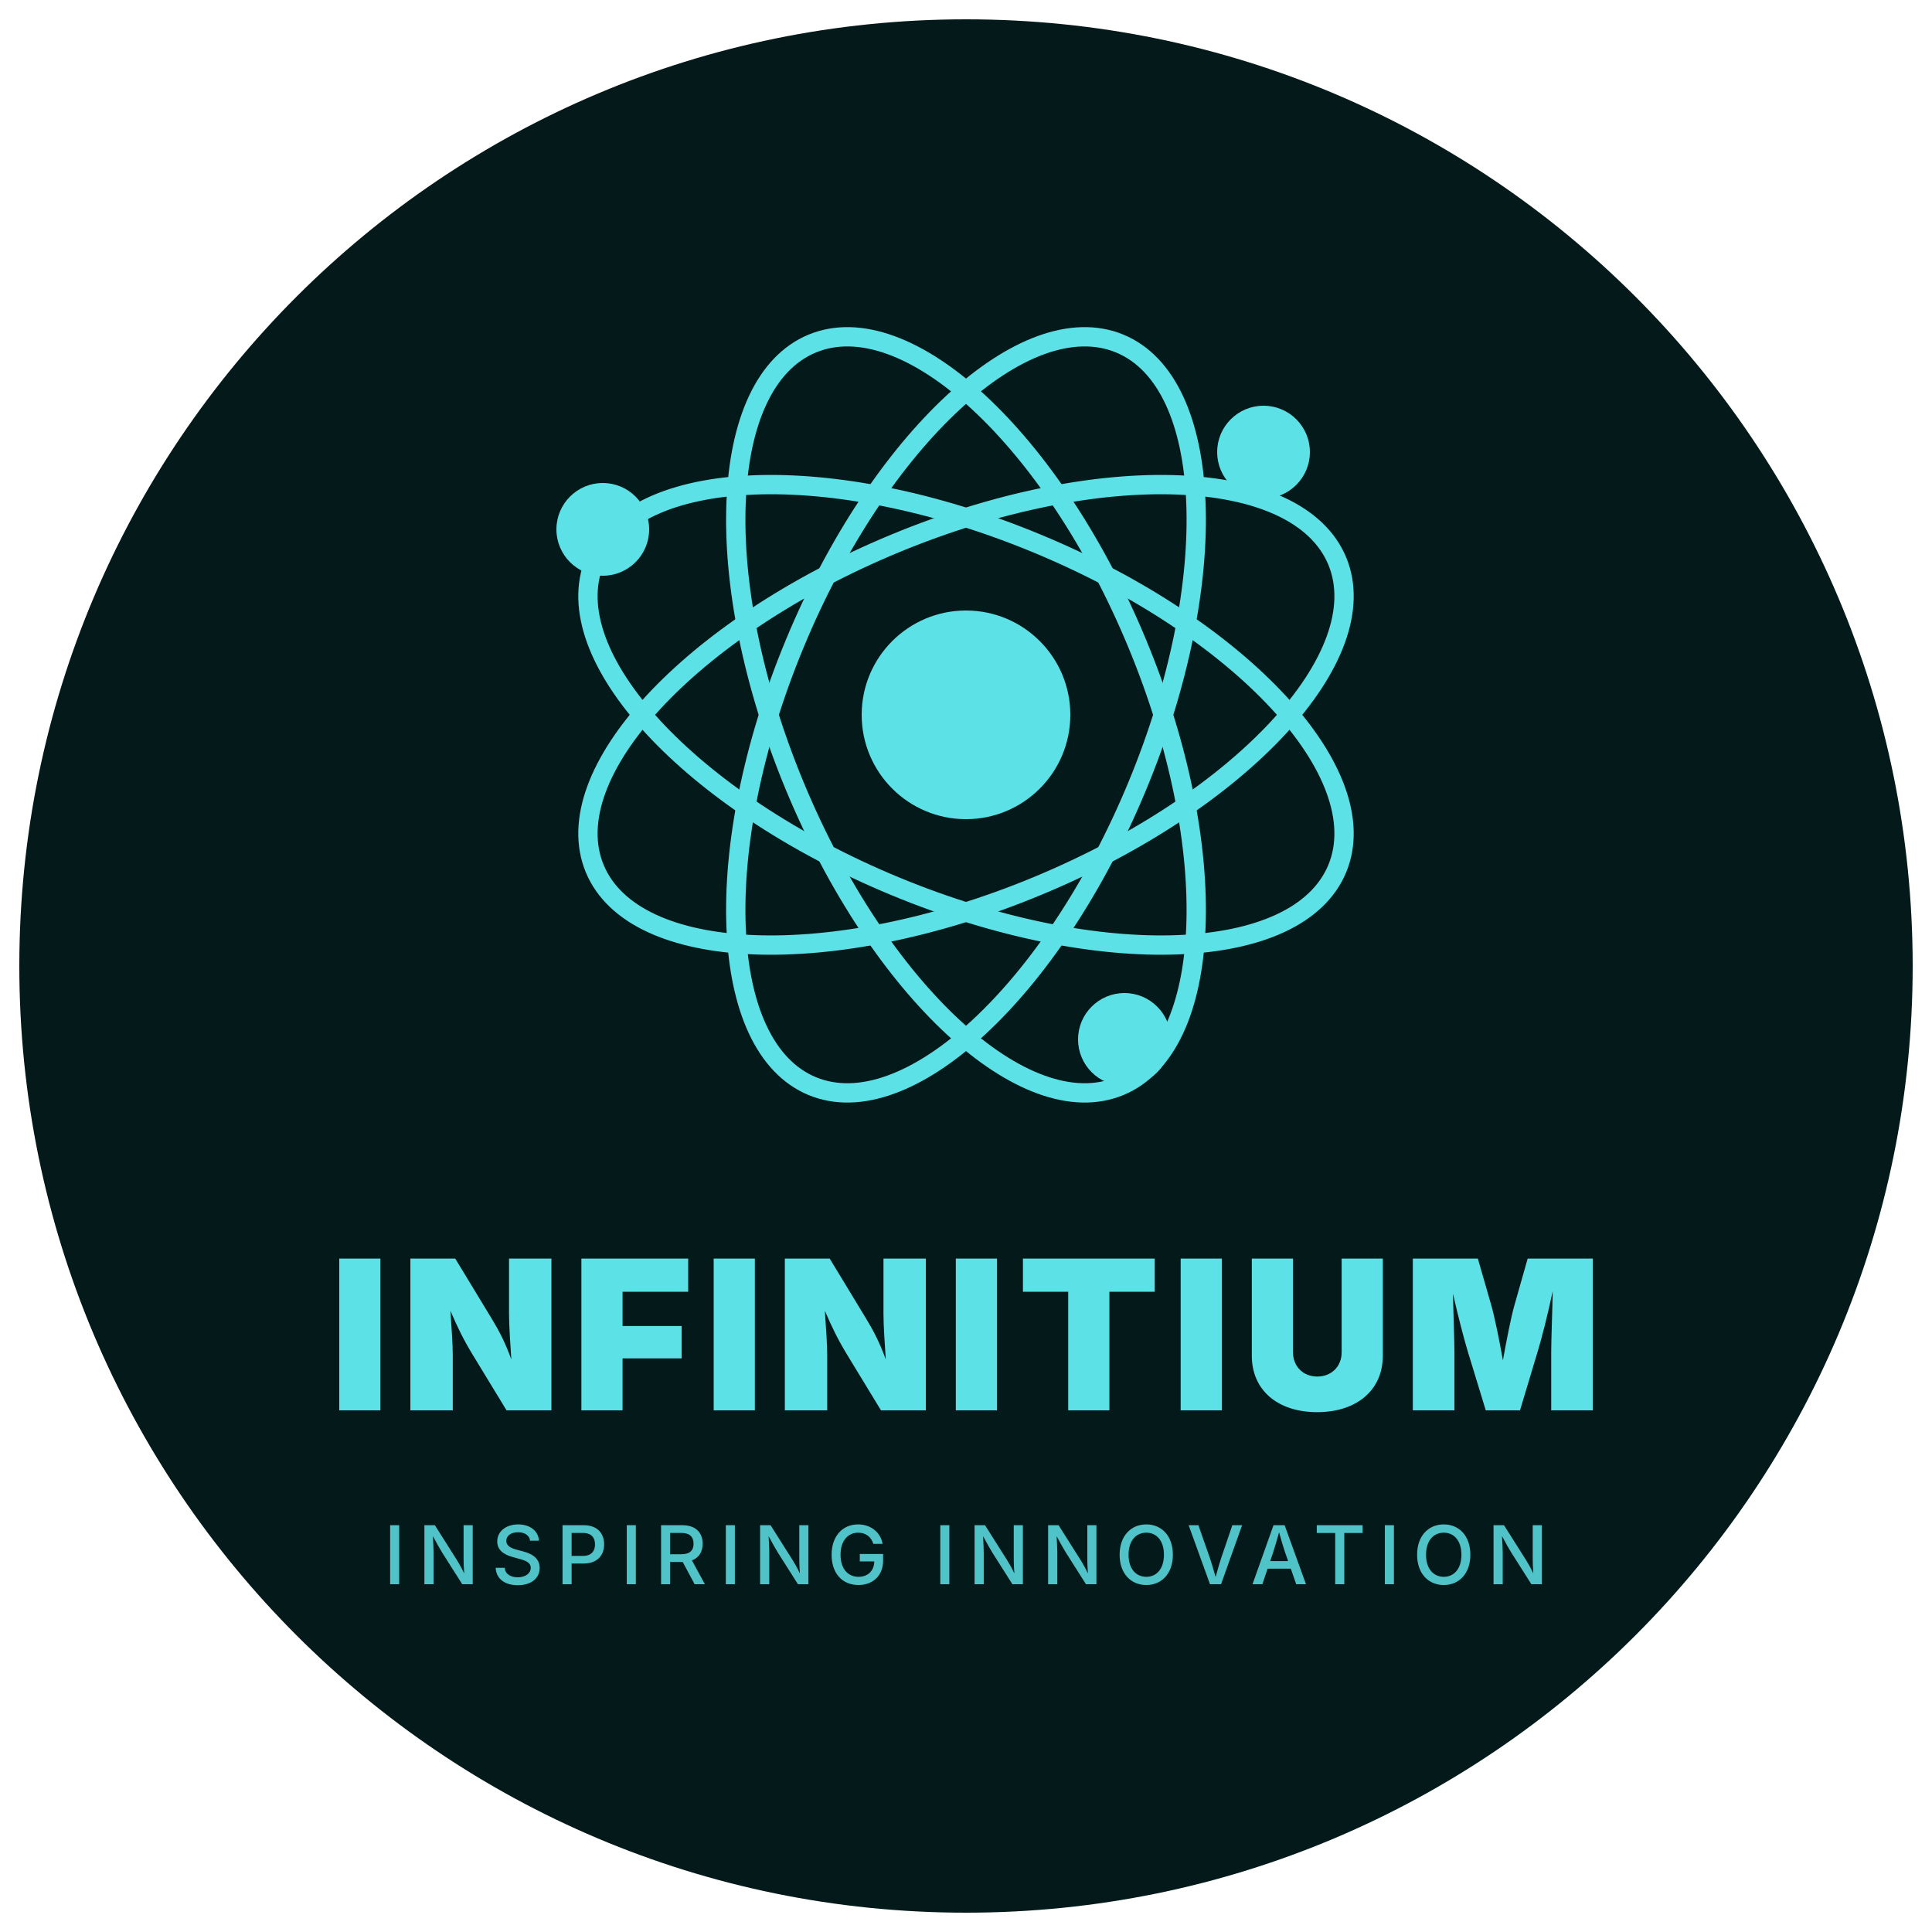
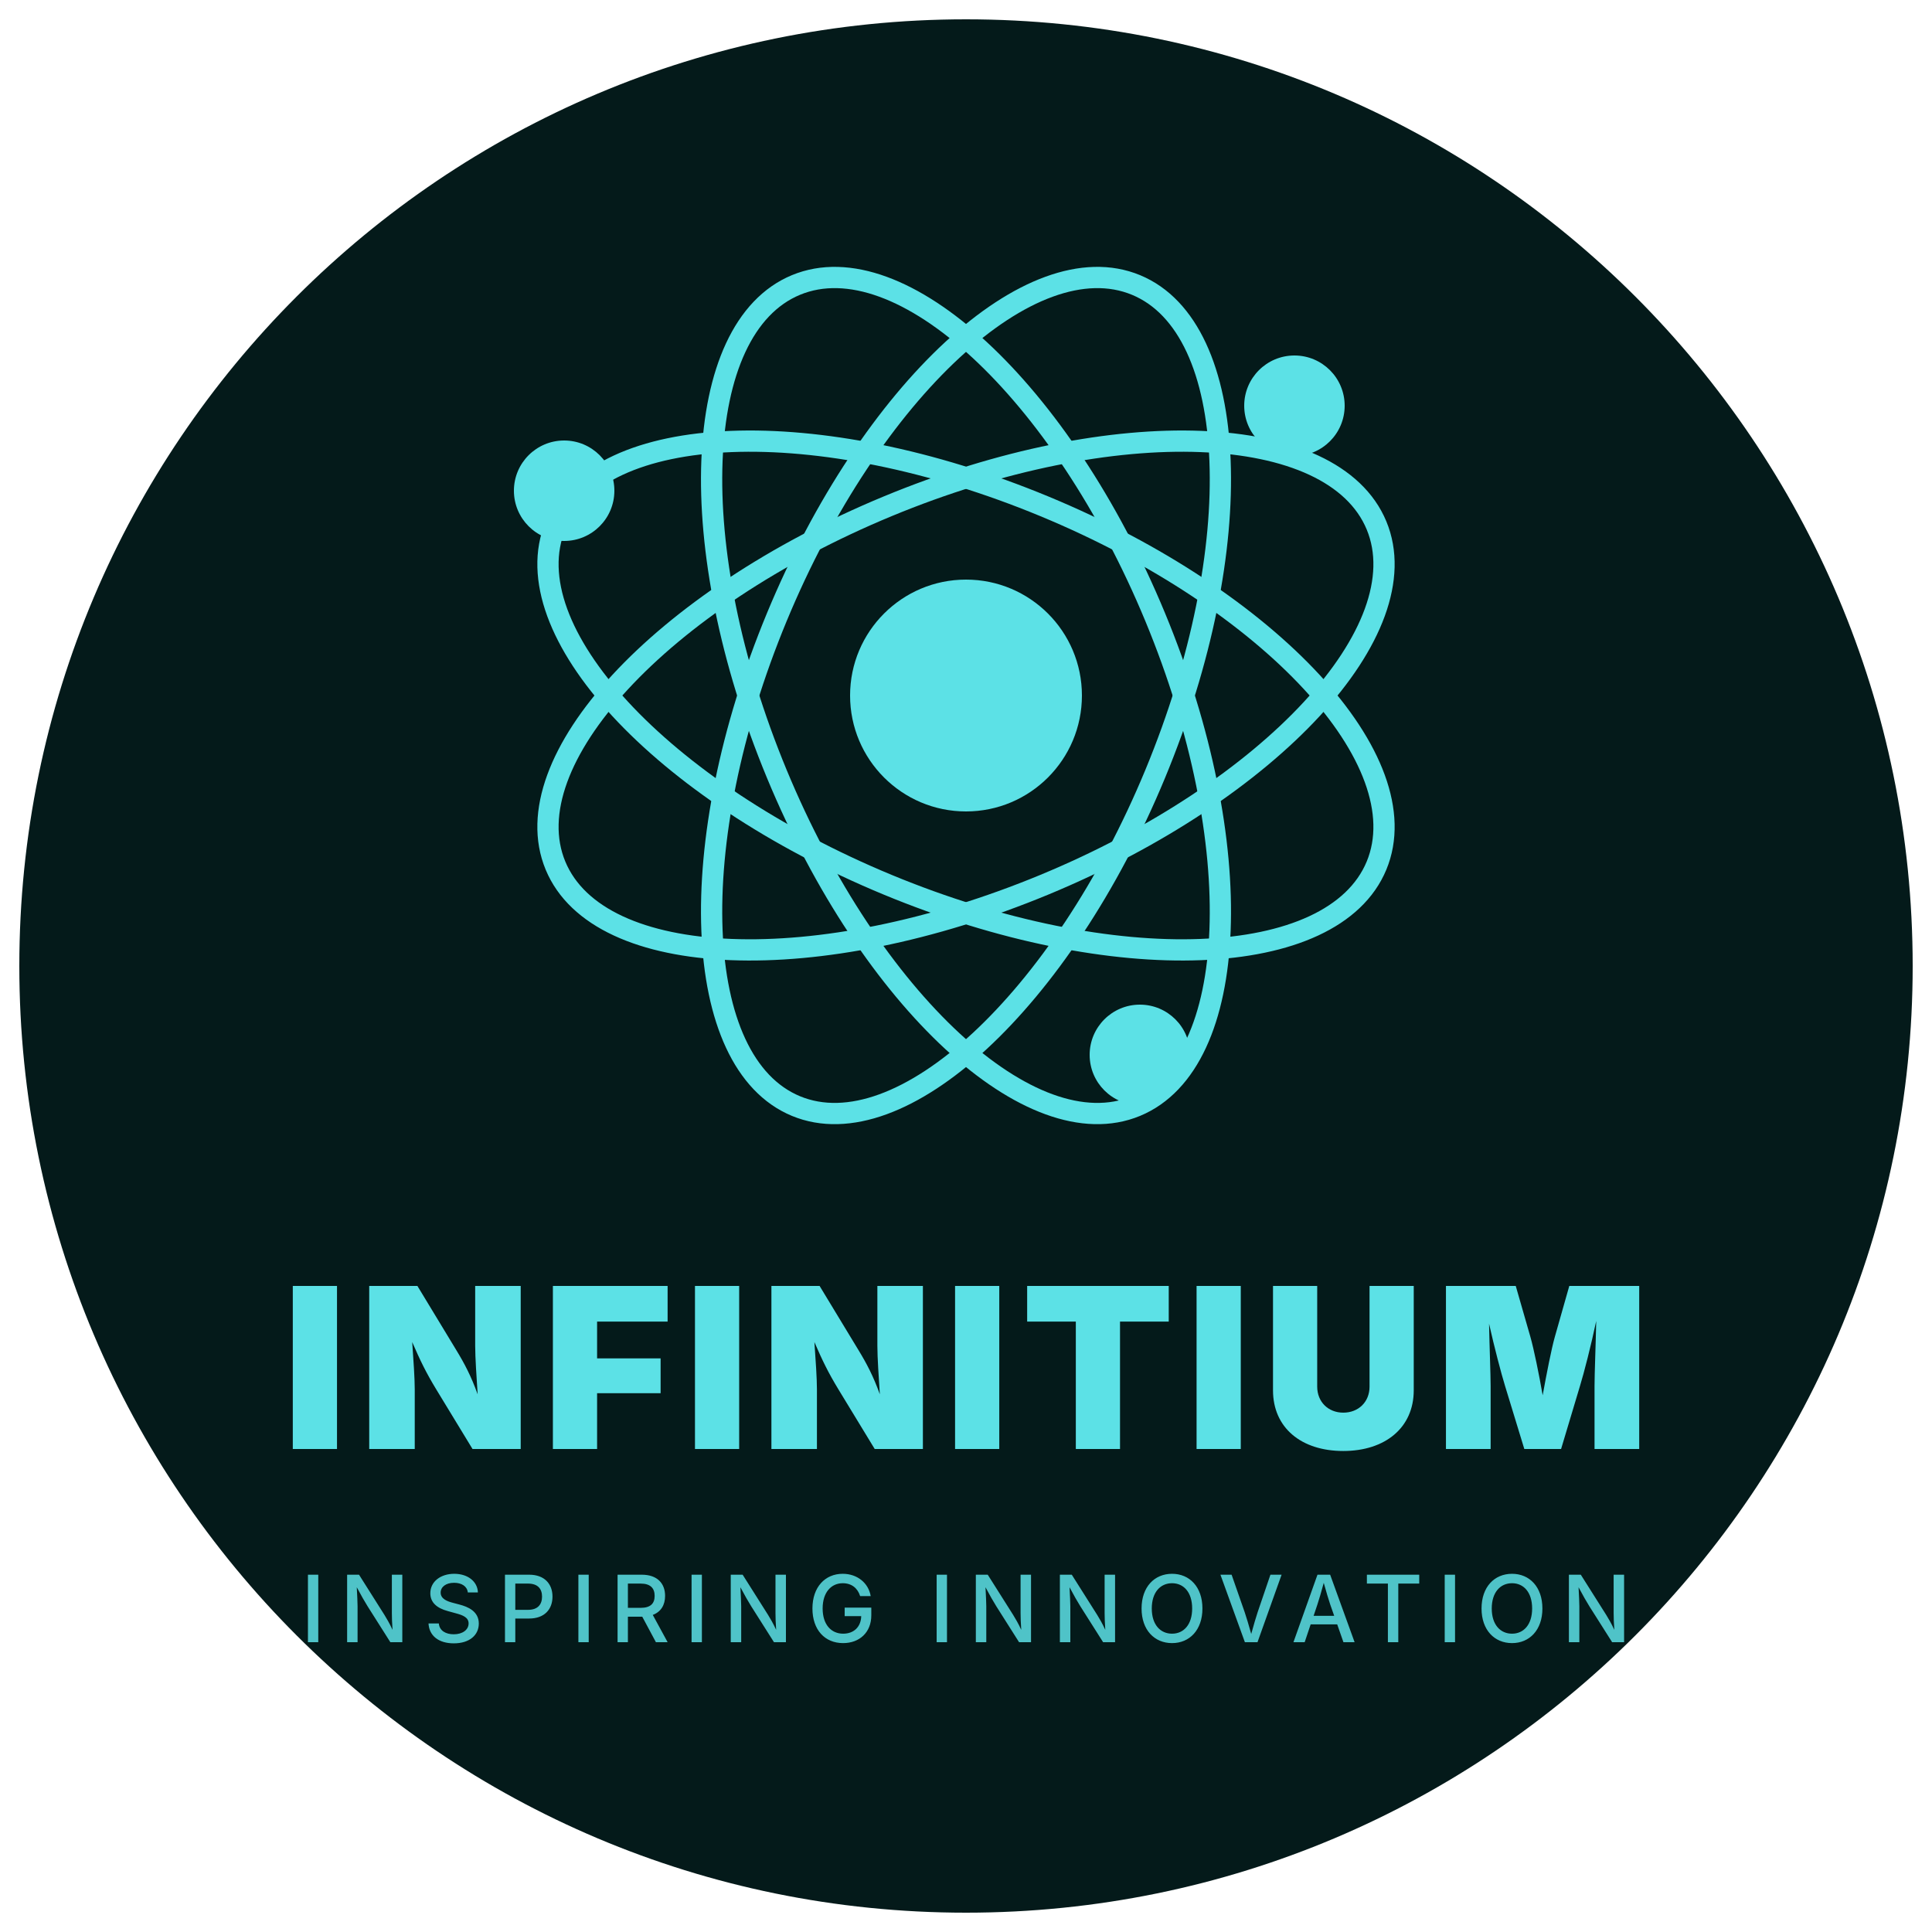
<svg xmlns="http://www.w3.org/2000/svg" viewBox="0 0 500 500" width="100%" height="100%">
  <circle cx="250" cy="250" r="245" fill="#041a1a" />
-   <g transform="translate(250, 185)">
-     <ellipse cx="0" cy="0" rx="104" ry="48" fill="none" stroke="#5ce1e6" stroke-width="5" transform="rotate(22.5)" />
-     <ellipse cx="0" cy="0" rx="104" ry="48" fill="none" stroke="#5ce1e6" stroke-width="5" transform="rotate(67.5)" />
-     <ellipse cx="0" cy="0" rx="104" ry="48" fill="none" stroke="#5ce1e6" stroke-width="5" transform="rotate(112.5)" />
-     <ellipse cx="0" cy="0" rx="104" ry="48" fill="none" stroke="#5ce1e6" stroke-width="5" transform="rotate(157.5)" />
-     <circle cx="0" cy="0" r="27" fill="#5ce1e6" />
-     <circle cx="-94" cy="-48" r="12" fill="#5ce1e6" />
-     <circle cx="77" cy="-68" r="12" fill="#5ce1e6" />
-     <circle cx="41" cy="84" r="12" fill="#5ce1e6" />
+   <g transform="translate(250, 180)">
+     <ellipse cx="0" cy="0" rx="115" ry="53" fill="none" stroke="#5ce1e6" stroke-width="5.5" transform="rotate(22.5)" />
+     <ellipse cx="0" cy="0" rx="115" ry="53" fill="none" stroke="#5ce1e6" stroke-width="5.5" transform="rotate(67.5)" />
+     <ellipse cx="0" cy="0" rx="115" ry="53" fill="none" stroke="#5ce1e6" stroke-width="5.5" transform="rotate(112.5)" />
+     <ellipse cx="0" cy="0" rx="115" ry="53" fill="none" stroke="#5ce1e6" stroke-width="5.5" transform="rotate(157.5)" />
+     <circle cx="0" cy="0" r="30" fill="#5ce1e6" />
+     <circle cx="-104" cy="-53" r="13" fill="#5ce1e6" />
+     <circle cx="85" cy="-75" r="13" fill="#5ce1e6" />
+     <circle cx="45" cy="93" r="13" fill="#5ce1e6" />
  </g>
-   <text x="250" y="365" text-anchor="middle" fill="#5ce1e6" font-family="'Inter', 'Montserrat', 'Arial Black', sans-serif" font-size="54" font-weight="900" letter-spacing="0.05em">INFINITIUM</text>
-   <text x="250" y="410" text-anchor="middle" fill="#5ce1e6" font-family="'Inter', 'Arial', sans-serif" font-size="21" font-weight="500" letter-spacing="0.15em" opacity="0.85">INSPIRING INNOVATION</text>
+   <text x="250" y="375" text-anchor="middle" fill="#5ce1e6" font-family="'Inter', 'Montserrat', 'Arial Black', sans-serif" font-size="58" font-weight="900" letter-spacing="0.05em">INFINITIUM</text>
+   <text x="250" y="425" text-anchor="middle" fill="#5ce1e6" font-family="'Inter', 'Arial', sans-serif" font-size="24" font-weight="500" letter-spacing="0.15em" opacity="0.85">INSPIRING INNOVATION</text>
</svg>
